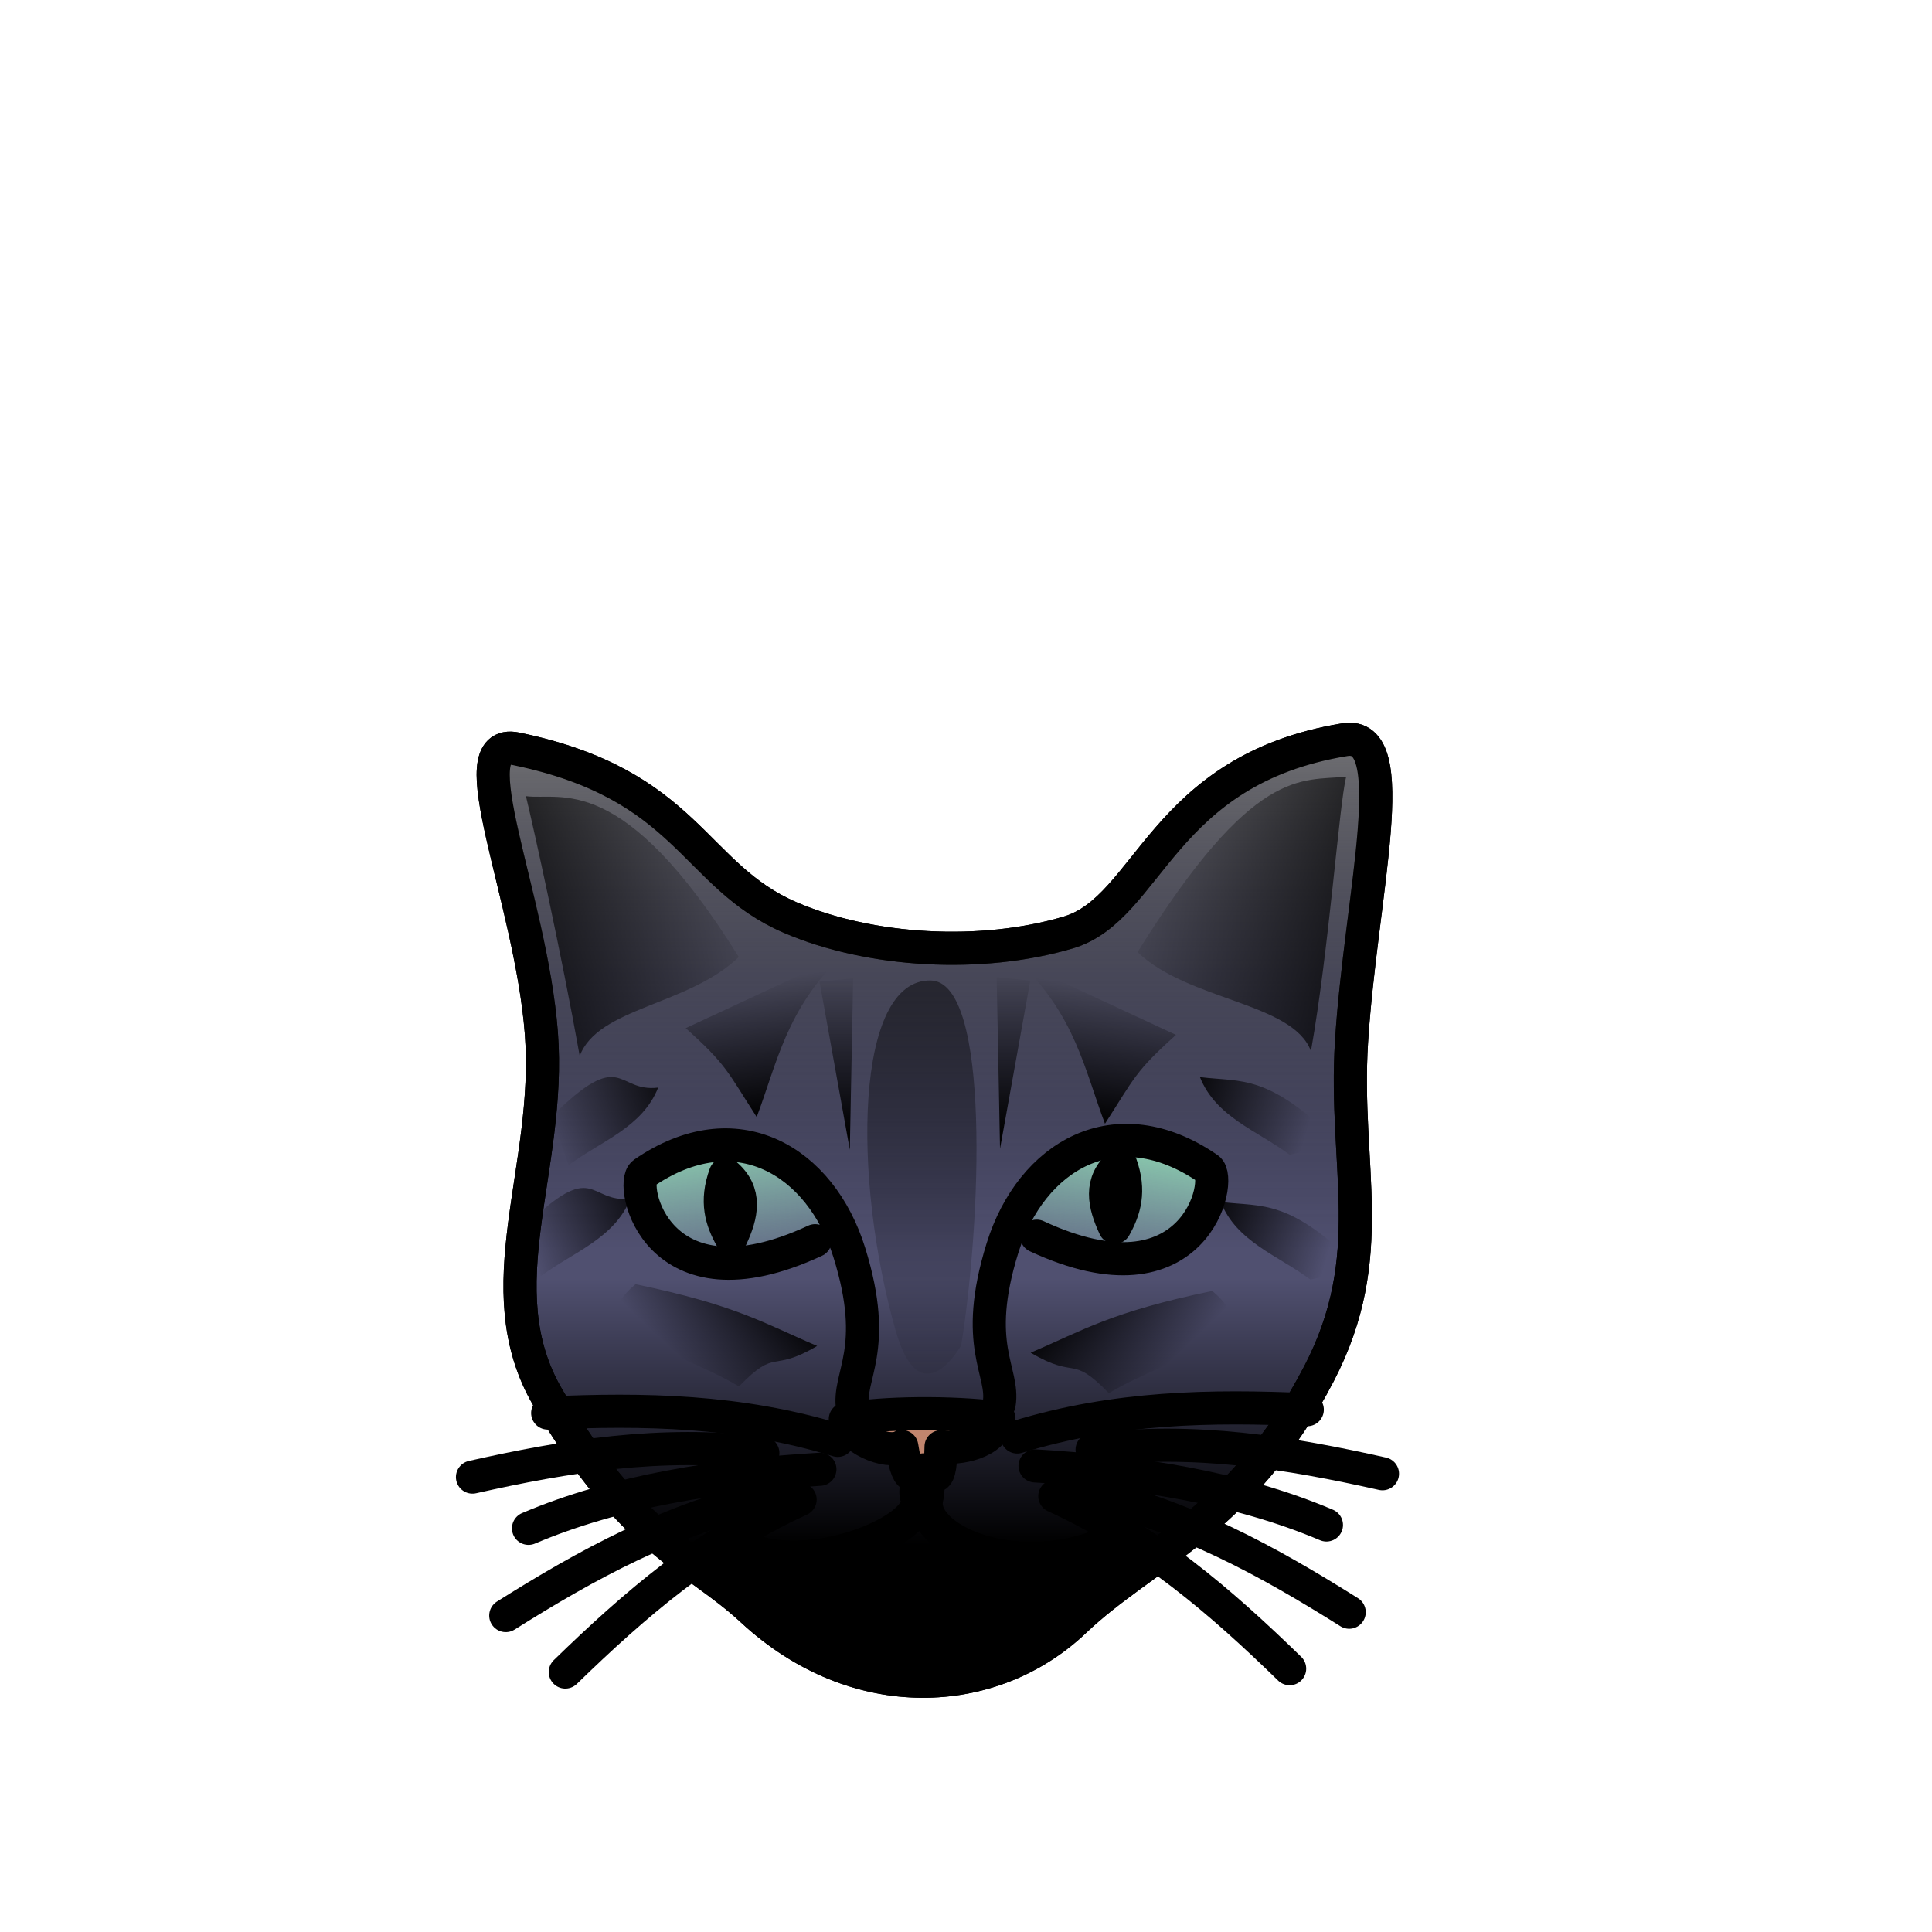
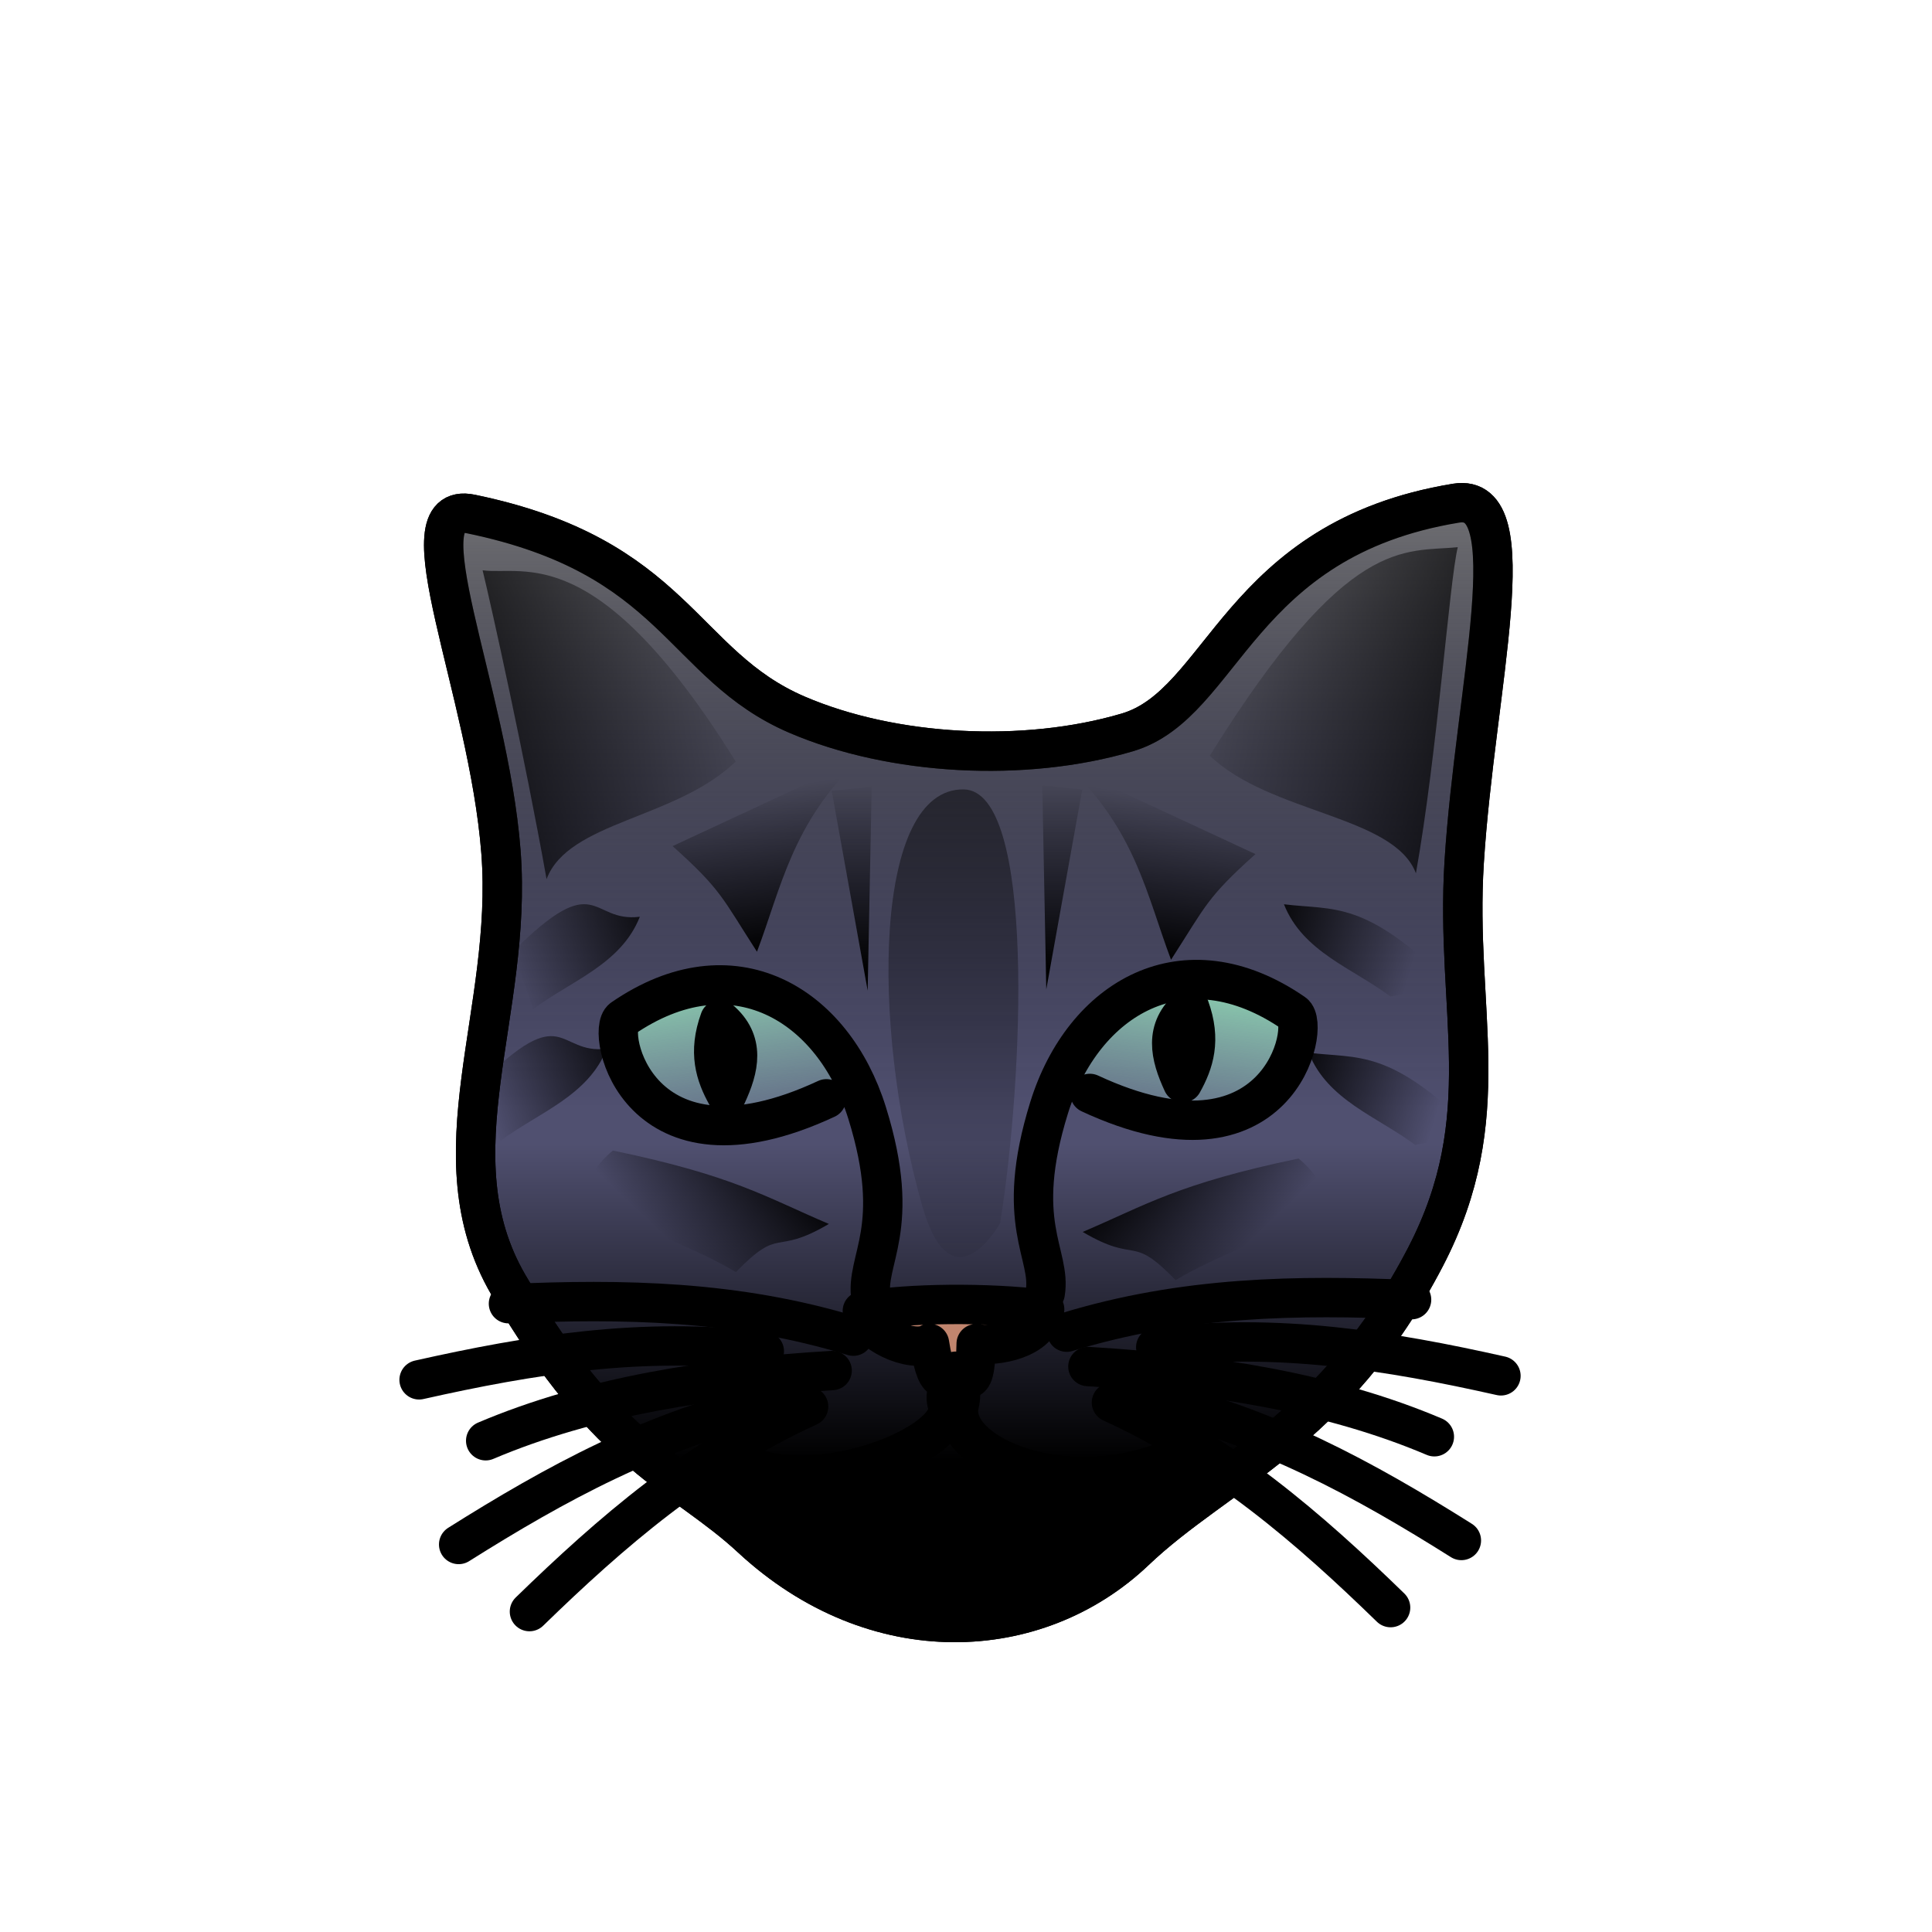
- <svg xmlns="http://www.w3.org/2000/svg" xmlns:xlink="http://www.w3.org/1999/xlink" width="700pt" height="700pt" id="svg36220" version="1.0">
+ <svg xmlns="http://www.w3.org/2000/svg" xmlns:xlink="http://www.w3.org/1999/xlink" width="100" height="100" id="svg36220" version="1.0">
  <defs id="defs36222">
    <linearGradient id="linearGradient3284">
      <stop style="stop-color:#808080;stop-opacity:1;" offset="0" id="stop3286" />
      <stop style="stop-color:#000000;stop-opacity:0;" offset="1" id="stop3288" />
    </linearGradient>
    <linearGradient id="linearGradient3268">
      <stop style="stop-color:#8accae;stop-opacity:1;" offset="0" id="stop3270" />
      <stop style="stop-color:#9fc1cd;stop-opacity:0;" offset="1" id="stop3272" />
    </linearGradient>
    <linearGradient id="linearGradient2305">
      <stop style="stop-color:#000000;stop-opacity:1;" offset="0" id="stop2307" />
      <stop style="stop-color:#000000;stop-opacity:0;" offset="1" id="stop2309" />
    </linearGradient>
    <linearGradient id="linearGradient2507">
      <stop style="stop-color:#000000;stop-opacity:1;" offset="0" id="stop2509" />
      <stop style="stop-color:#505070;stop-opacity:1;" offset="1" id="stop2511" />
    </linearGradient>
-     <linearGradient xlink:href="#linearGradient2305" id="linearGradient2311" x1="2394.735" y1="-485" x2="2394.735" y2="-938.333" gradientUnits="userSpaceOnUse" gradientTransform="matrix(0.172296,0,0,0.172296,-8.565428,632.0951)" />
-     <linearGradient xlink:href="#linearGradient2305" id="linearGradient2313" x1="2087.14" y1="-485" x2="2033.252" y2="-862.516" gradientUnits="userSpaceOnUse" gradientTransform="matrix(0.172296,0,0,0.172296,9.474464,623.1773)" />
-     <linearGradient xlink:href="#linearGradient2305" id="linearGradient2317" gradientUnits="userSpaceOnUse" gradientTransform="matrix(1.681728e-2,-0.171473,0.171473,1.681728e-2,339.9256,1003.6)" x1="2470.081" y1="-364.988" x2="2309.711" y2="-733.761" />
-     <linearGradient xlink:href="#linearGradient2305" id="linearGradient2323" gradientUnits="userSpaceOnUse" x1="2234.743" y1="-614.407" x2="1987.283" y2="-832.365" gradientTransform="matrix(6.907793e-3,-0.172157,0.172157,6.907793e-3,463.981,1009.366)" />
-     <linearGradient xlink:href="#linearGradient2305" id="linearGradient2333" gradientUnits="userSpaceOnUse" x1="2087.14" y1="-485" x2="2033.252" y2="-862.516" gradientTransform="matrix(-0.172296,0,0,0.172296,889.8839,626.4261)" />
-     <linearGradient xlink:href="#linearGradient2305" id="linearGradient2335" gradientUnits="userSpaceOnUse" gradientTransform="matrix(-0.172296,0,0,0.172296,902.2034,631.5868)" x1="2394.735" y1="-485" x2="2394.735" y2="-938.333" />
-     <linearGradient xlink:href="#linearGradient2305" id="linearGradient2337" gradientUnits="userSpaceOnUse" gradientTransform="matrix(-1.681728e-2,-0.171473,-0.171473,1.681728e-2,554.3554,1005.224)" x1="2437.968" y1="-388.633" x2="2293.654" y2="-745.584" />
-     <linearGradient xlink:href="#linearGradient2305" id="linearGradient2339" gradientUnits="userSpaceOnUse" gradientTransform="matrix(-6.907793e-3,-0.172157,-0.172157,6.907793e-3,428.6757,1012.614)" x1="2234.743" y1="-614.407" x2="1987.283" y2="-832.365" />
-     <linearGradient xlink:href="#linearGradient2305" id="linearGradient2363" gradientUnits="userSpaceOnUse" x1="1647.14" y1="-382.909" x2="2633.252" y2="-582.909" gradientTransform="matrix(0.155805,0,0,0.155805,-41.94562,535.8173)" />
-     <linearGradient xlink:href="#linearGradient2305" id="linearGradient2367" gradientUnits="userSpaceOnUse" gradientTransform="matrix(-0.155805,0,0,0.155805,948.4112,533.4479)" x1="1647.14" y1="-382.909" x2="2633.252" y2="-582.909" />
-     <linearGradient xlink:href="#linearGradient2305" id="linearGradient3256" gradientUnits="userSpaceOnUse" gradientTransform="matrix(0.170105,-2.738572e-2,-2.738572e-2,-0.170105,25.9725,498.9411)" x1="2653.51" y1="1167.897" x2="2228.905" y2="-1469.516" />
-     <linearGradient xlink:href="#linearGradient2305" id="linearGradient3260" gradientUnits="userSpaceOnUse" gradientTransform="matrix(-1.681728e-2,-0.171473,-0.171473,1.681728e-2,544.3032,944.911)" x1="2437.968" y1="-388.633" x2="2293.654" y2="-745.584" />
-     <linearGradient xlink:href="#linearGradient2305" id="linearGradient3264" gradientUnits="userSpaceOnUse" gradientTransform="matrix(1.681728e-2,-0.171473,0.171473,1.681728e-2,353.3285,949.9882)" x1="2470.081" y1="-364.988" x2="2309.711" y2="-733.761" />
-     <linearGradient xlink:href="#linearGradient3268" id="linearGradient3274" x1="337.506" y1="472.642" x2="352.788" y2="578.182" gradientUnits="userSpaceOnUse" gradientTransform="matrix(0.710798,0,0,0.710798,115.3628,215.2881)" />
-     <linearGradient xlink:href="#linearGradient3268" id="linearGradient3278" gradientUnits="userSpaceOnUse" x1="337.506" y1="472.642" x2="352.788" y2="578.182" gradientTransform="matrix(-0.710798,0,0,0.710798,778.7826,216.4727)" />
-     <linearGradient xlink:href="#linearGradient3284" id="linearGradient3290" x1="466.629" y1="160.42" x2="466.629" y2="546.33" gradientUnits="userSpaceOnUse" gradientTransform="matrix(0.710798,0,0,0.710798,115.3628,215.2882)" />
-     <linearGradient xlink:href="#linearGradient2507" id="linearGradient3296" gradientUnits="userSpaceOnUse" x1="472.81" y1="747.087" x2="472.81" y2="566.33" gradientTransform="matrix(0.710798,0,0,0.710798,115.3628,215.2882)" />
+     <linearGradient xlink:href="#linearGradient2305" id="linearGradient2311" x1="2394.735" y1="-485" x2="2394.735" y2="-938.333" gradientUnits="userSpaceOnUse" gradientTransform="matrix(2.1947071e-2,0,0,2.1947071e-2,-8.473892,61.04195)" />
+     <linearGradient xlink:href="#linearGradient2305" id="linearGradient2313" x1="2087.14" y1="-485" x2="2033.252" y2="-862.516" gradientUnits="userSpaceOnUse" gradientTransform="matrix(2.1947071e-2,0,0,2.1947071e-2,-6.175971,59.90601)" />
+     <linearGradient xlink:href="#linearGradient2305" id="linearGradient2317" gradientUnits="userSpaceOnUse" gradientTransform="matrix(2.1421857e-3,-2.1842237e-2,2.1842237e-2,2.1421857e-3,35.9169,108.3643)" x1="2470.081" y1="-364.988" x2="2309.711" y2="-733.761" />
+     <linearGradient xlink:href="#linearGradient2305" id="linearGradient2323" gradientUnits="userSpaceOnUse" x1="2234.743" y1="-614.407" x2="1987.283" y2="-832.365" gradientTransform="matrix(8.7991495e-4,-2.1929365e-2,2.1929365e-2,8.7991495e-4,51.71908,109.0987)" />
+     <linearGradient xlink:href="#linearGradient2305" id="linearGradient2333" gradientUnits="userSpaceOnUse" x1="2087.14" y1="-485" x2="2033.252" y2="-862.516" gradientTransform="matrix(-2.1947071e-2,0,0,2.1947071e-2,105.9706,60.31983)" />
+     <linearGradient xlink:href="#linearGradient2305" id="linearGradient2335" gradientUnits="userSpaceOnUse" gradientTransform="matrix(-2.1947071e-2,0,0,2.1947071e-2,107.5399,60.97721)" x1="2394.735" y1="-485" x2="2394.735" y2="-938.333" />
+     <linearGradient xlink:href="#linearGradient2305" id="linearGradient2337" gradientUnits="userSpaceOnUse" gradientTransform="matrix(-2.1421857e-3,-2.1842237e-2,-2.1842237e-2,2.1421857e-3,63.23098,108.5711)" x1="2437.968" y1="-388.633" x2="2293.654" y2="-745.584" />
+     <linearGradient xlink:href="#linearGradient2305" id="linearGradient2339" gradientUnits="userSpaceOnUse" gradientTransform="matrix(-8.7991495e-4,-2.1929365e-2,-2.1929365e-2,8.7991495e-4,47.2219,109.5125)" x1="2234.743" y1="-614.407" x2="1987.283" y2="-832.365" />
+     <linearGradient xlink:href="#linearGradient2305" id="linearGradient2363" gradientUnits="userSpaceOnUse" x1="1647.14" y1="-382.909" x2="2633.252" y2="-582.909" gradientTransform="matrix(1.9846447e-2,0,0,1.9846447e-2,-12.72587,48.77808)" />
+     <linearGradient xlink:href="#linearGradient2305" id="linearGradient2367" gradientUnits="userSpaceOnUse" gradientTransform="matrix(-1.9846447e-2,0,0,1.9846447e-2,113.4258,48.47626)" x1="1647.14" y1="-382.909" x2="2633.252" y2="-582.909" />
+     <linearGradient xlink:href="#linearGradient2305" id="linearGradient3256" gradientUnits="userSpaceOnUse" gradientTransform="matrix(2.1667981e-2,-3.488394e-3,-3.488394e-3,-2.1667981e-2,-4.074453,44.08079)" x1="2653.51" y1="1167.897" x2="2228.905" y2="-1469.516" />
+     <linearGradient xlink:href="#linearGradient2305" id="linearGradient3260" gradientUnits="userSpaceOnUse" gradientTransform="matrix(-2.1421857e-3,-2.1842237e-2,-2.1842237e-2,2.1421857e-3,61.95053,100.8885)" x1="2437.968" y1="-388.633" x2="2293.654" y2="-745.584" />
+     <linearGradient xlink:href="#linearGradient2305" id="linearGradient3264" gradientUnits="userSpaceOnUse" gradientTransform="matrix(2.1421857e-3,-2.1842237e-2,2.1842237e-2,2.1421857e-3,37.62417,101.5352)" x1="2470.081" y1="-364.988" x2="2309.711" y2="-733.761" />
+     <linearGradient xlink:href="#linearGradient3268" id="linearGradient3274" x1="337.506" y1="472.642" x2="352.788" y2="578.182" gradientUnits="userSpaceOnUse" gradientTransform="matrix(9.0541492e-2,0,0,9.0541492e-2,7.312088,7.949059)" />
+     <linearGradient xlink:href="#linearGradient3268" id="linearGradient3278" gradientUnits="userSpaceOnUse" x1="337.506" y1="472.642" x2="352.788" y2="578.182" gradientTransform="matrix(-9.0541492e-2,0,0,9.0541492e-2,91.81853,8.099953)" />
+     <linearGradient xlink:href="#linearGradient3284" id="linearGradient3290" x1="466.629" y1="160.42" x2="466.629" y2="546.33" gradientUnits="userSpaceOnUse" gradientTransform="matrix(9.0541497e-2,0,0,9.0541497e-2,7.312087,7.949074)" />
+     <linearGradient xlink:href="#linearGradient2507" id="linearGradient3296" gradientUnits="userSpaceOnUse" x1="472.81" y1="747.087" x2="472.81" y2="566.33" gradientTransform="matrix(9.0541497e-2,0,0,9.0541497e-2,7.312087,7.949074)" />
  </defs>
  <g id="layer1">
-     <path style="fill:url(#linearGradient3296);fill-opacity:1;fill-rule:evenodd;stroke:#000000;stroke-width:16;stroke-linecap:round;stroke-linejoin:round;stroke-miterlimit:4;stroke-dasharray:none;stroke-opacity:1" d="M 381.839,443.295 C 334.689,423.05 332.714,378.975 249.319,361.756 C 220.502,355.806 256.459,433.346 261.517,499.004 C 266.576,564.672 233.771,622.138 264.554,674.994 C 305.461,745.237 335.546,752.11 363.238,777.808 C 413.675,824.612 479.427,820.922 519.227,783.007 C 552.897,750.93 600.201,734.895 637.215,663.592 C 666.831,606.54 649.094,563.765 652.925,503.05 C 657.393,432.225 678.672,352.585 649.601,357.353 C 560.689,371.934 555.369,438.863 516.044,450.49 C 474.145,462.876 420.604,459.941 381.839,443.295 z " id="path3294" />
-     <path id="path3280" d="M 381.839,443.295 C 334.689,423.05 332.714,378.975 249.319,361.756 C 220.502,355.806 256.459,433.346 261.517,499.004 C 266.576,564.672 233.771,622.138 264.554,674.994 C 305.461,745.237 335.546,752.11 363.238,777.808 C 413.675,824.612 479.427,820.922 519.227,783.007 C 552.897,750.93 600.201,734.895 637.215,663.592 C 666.831,606.54 649.094,563.765 652.925,503.05 C 657.393,432.225 678.672,352.585 649.601,357.353 C 560.689,371.934 555.369,438.863 516.044,450.49 C 474.145,462.876 420.604,459.941 381.839,443.295 z " style="fill:url(#linearGradient3290);fill-opacity:1;fill-rule:evenodd;stroke:#000000;stroke-width:16;stroke-linecap:round;stroke-linejoin:round;stroke-miterlimit:4;stroke-dasharray:none;stroke-opacity:1" />
-     <path style="fill:url(#linearGradient3278);fill-opacity:1;fill-rule:evenodd;stroke:none;stroke-width:16;stroke-linecap:round;stroke-linejoin:round;stroke-miterlimit:4;stroke-dasharray:none;stroke-opacity:1" d="M 492.482,596.471 C 506.287,552.147 544.628,538.728 583.223,567.965 C 592.841,575.25 569.858,636.785 492.482,596.471 z " id="path3276" />
-     <path id="path3266" d="M 401.663,595.287 C 387.858,550.962 349.518,537.543 310.922,566.78 C 301.305,574.066 324.287,635.6 401.663,595.287 z " style="fill:url(#linearGradient3274);fill-opacity:1;fill-rule:evenodd;stroke:none;stroke-width:16;stroke-linecap:round;stroke-linejoin:round;stroke-miterlimit:4;stroke-dasharray:none;stroke-opacity:1" />
-     <path id="path2267" d="M 408.369,685.567 C 410.405,694.581 428.37,702.883 435.656,698.792 C 439.137,720.59 442.674,710.634 446.217,710.072 C 449.355,709.574 454.23,722.044 454.62,698.887 C 462.574,700.183 480.616,697.2 481.871,685.491 L 482.445,684.917 C 459.321,682.017 426.899,682.341 408.369,685.567 z " style="fill:#c1856e;fill-opacity:1;fill-rule:evenodd;stroke:#000000;stroke-width:16;stroke-linecap:round;stroke-linejoin:round;stroke-miterlimit:4;stroke-dasharray:none;stroke-opacity:1" />
-     <path style="fill:none;fill-opacity:0.75;fill-rule:evenodd;stroke:#000000;stroke-width:16;stroke-linecap:round;stroke-linejoin:round;stroke-miterlimit:4;stroke-dasharray:none;stroke-opacity:1" d="M 404.706,695.829 C 357.065,681.205 310.698,680.584 264.572,682.62" id="path2281" />
-     <path id="path2283" d="M 368.523,701.943 C 319.054,695.92 273.299,703.459 228.249,713.571" style="fill:none;fill-opacity:0.75;fill-rule:evenodd;stroke:#000000;stroke-width:16;stroke-linecap:round;stroke-linejoin:round;stroke-miterlimit:4;stroke-dasharray:none;stroke-opacity:1" />
-     <path style="fill:none;fill-opacity:0.75;fill-rule:evenodd;stroke:#000000;stroke-width:16;stroke-linecap:round;stroke-linejoin:round;stroke-miterlimit:4;stroke-dasharray:none;stroke-opacity:1" d="M 396.088,709.79 C 346.342,712.758 297.815,720.277 255.316,738.323" id="path2285" />
-     <path id="path2289" d="M 529.648,747.376 C 487.087,762.806 443.237,742.681 447.757,723.596 C 450.635,711.444 440.221,714.758 442.912,723.588 C 447.642,739.106 389.121,762.956 358.605,747.01" style="fill:none;fill-opacity:0.75;fill-rule:evenodd;stroke:#000000;stroke-width:16;stroke-linecap:round;stroke-linejoin:round;stroke-miterlimit:4;stroke-dasharray:none;stroke-opacity:1" />
-     <path style="fill:none;fill-opacity:0.75;fill-rule:evenodd;stroke:#000000;stroke-width:16;stroke-linecap:round;stroke-linejoin:round;stroke-miterlimit:4;stroke-dasharray:none;stroke-opacity:1" d="M 411.902,680.502 C 409.246,664.573 425.05,652.463 410.294,605.086 C 396.489,560.761 355.612,535.993 310.922,566.78 C 303.707,571.751 316.932,635.164 393.768,599.373" id="path2291" />
-     <path style="fill:#000000;fill-opacity:1;fill-rule:evenodd;stroke:#000000;stroke-width:16;stroke-linecap:round;stroke-linejoin:round;stroke-miterlimit:4;stroke-dasharray:none;stroke-opacity:1" d="M 350.426,567.245 C 360.86,576.11 358.385,586.827 353.22,597.929 C 348.609,589.649 345.587,580.528 350.426,567.245 z " id="path2293" />
-     <path style="fill:url(#linearGradient2313);fill-opacity:1;fill-rule:evenodd;stroke:none;stroke-width:16;stroke-linecap:round;stroke-linejoin:round;stroke-miterlimit:4;stroke-dasharray:none;stroke-opacity:1" d="M 331.256,496.686 C 351.132,514.524 351.29,517.49 365.552,539.614 C 375.388,513.578 379.806,487.542 406.903,461.506 L 331.256,496.686 z " id="path2299" />
-     <path style="fill:url(#linearGradient2311);fill-opacity:1;fill-rule:evenodd;stroke:none;stroke-width:16;stroke-linecap:round;stroke-linejoin:round;stroke-miterlimit:4;stroke-dasharray:none;stroke-opacity:1" d="M 395.915,474.214 L 410.535,555.435 L 412.159,472.59 L 395.915,474.214 z " id="path2303" />
-     <path id="path2315" d="M 261.265,616.505 C 276.661,604.981 296.929,598.329 304.539,579.019 C 284.029,581.552 287.673,558.682 252.948,593.173 L 261.265,616.505 z " style="fill:url(#linearGradient2317);fill-opacity:1;fill-rule:evenodd;stroke:none;stroke-width:16;stroke-linecap:round;stroke-linejoin:round;stroke-miterlimit:4;stroke-dasharray:none;stroke-opacity:1" />
-     <path id="path2321" d="M 356.991,669.776 C 375.611,650.631 372.083,663.588 394.761,650.224 C 369.141,639.352 356.298,630.645 307.004,620.394 C 278.725,644.255 323.606,650.026 356.991,669.776 z " style="fill:url(#linearGradient2323);fill-opacity:1;fill-rule:evenodd;stroke:none;stroke-width:16;stroke-linecap:round;stroke-linejoin:round;stroke-miterlimit:4;stroke-dasharray:none;stroke-opacity:1" />
-     <path id="path2325" d="M 568.102,499.935 C 548.227,517.772 548.068,520.739 533.806,542.863 C 523.97,516.827 519.553,490.791 492.455,464.755 L 568.102,499.935 z " style="fill:url(#linearGradient2333);fill-opacity:1;fill-rule:evenodd;stroke:none;stroke-width:16;stroke-linecap:round;stroke-linejoin:round;stroke-miterlimit:4;stroke-dasharray:none;stroke-opacity:1" />
-     <path id="path2327" d="M 497.723,473.706 L 483.104,554.927 L 481.479,472.081 L 497.723,473.706 z " style="fill:url(#linearGradient2335);fill-opacity:1;fill-rule:evenodd;stroke:none;stroke-width:16;stroke-linecap:round;stroke-linejoin:round;stroke-miterlimit:4;stroke-dasharray:none;stroke-opacity:1" />
-     <path style="fill:url(#linearGradient2337);fill-opacity:1;fill-rule:evenodd;stroke:none;stroke-width:16;stroke-linecap:round;stroke-linejoin:round;stroke-miterlimit:4;stroke-dasharray:none;stroke-opacity:1" d="M 633.016,618.129 C 617.62,606.606 597.352,599.954 589.742,580.643 C 610.252,583.177 622.69,578.685 657.414,613.175 L 633.016,618.129 z " id="path2329" />
-     <path style="fill:url(#linearGradient2339);fill-opacity:1;fill-rule:evenodd;stroke:none;stroke-width:16;stroke-linecap:round;stroke-linejoin:round;stroke-miterlimit:4;stroke-dasharray:none;stroke-opacity:1" d="M 535.666,673.025 C 517.046,653.88 520.574,666.836 497.896,653.473 C 523.516,642.6 536.358,633.894 585.653,623.643 C 613.932,647.504 569.051,653.275 535.666,673.025 z " id="path2331" />
-     <path style="fill:none;fill-opacity:0.75;fill-rule:evenodd;stroke:#000000;stroke-width:16;stroke-linecap:round;stroke-linejoin:round;stroke-miterlimit:4;stroke-dasharray:none;stroke-opacity:1" d="M 386.531,724.412 C 341.226,745.173 306.186,775.546 273.093,807.742" id="path2341" />
-     <path style="fill:none;fill-opacity:0.75;fill-rule:evenodd;stroke:#000000;stroke-width:16;stroke-linecap:round;stroke-linejoin:round;stroke-miterlimit:4;stroke-dasharray:none;stroke-opacity:1" d="M 372.655,722.641 C 324.016,733.492 283.41,755.886 244.327,780.468" id="path2343" />
-     <path id="path2345" d="M 491.405,694.205 C 539.046,679.58 585.413,678.96 631.54,680.995" style="fill:none;fill-opacity:0.75;fill-rule:evenodd;stroke:#000000;stroke-width:16;stroke-linecap:round;stroke-linejoin:round;stroke-miterlimit:4;stroke-dasharray:none;stroke-opacity:1" />
-     <path style="fill:none;fill-opacity:0.75;fill-rule:evenodd;stroke:#000000;stroke-width:16;stroke-linecap:round;stroke-linejoin:round;stroke-miterlimit:4;stroke-dasharray:none;stroke-opacity:1" d="M 527.588,700.318 C 577.057,694.295 622.812,701.835 667.862,711.946" id="path2347" />
-     <path id="path2349" d="M 500.023,708.165 C 549.769,711.133 598.296,718.653 640.795,736.698" style="fill:none;fill-opacity:0.75;fill-rule:evenodd;stroke:#000000;stroke-width:16;stroke-linecap:round;stroke-linejoin:round;stroke-miterlimit:4;stroke-dasharray:none;stroke-opacity:1" />
-     <path id="path2351" d="M 509.58,722.788 C 554.885,743.549 589.925,773.922 623.018,806.118" style="fill:none;fill-opacity:0.75;fill-rule:evenodd;stroke:#000000;stroke-width:16;stroke-linecap:round;stroke-linejoin:round;stroke-miterlimit:4;stroke-dasharray:none;stroke-opacity:1" />
-     <path id="path2353" d="M 523.456,721.016 C 572.095,731.868 612.701,754.261 651.784,778.843" style="fill:none;fill-opacity:0.75;fill-rule:evenodd;stroke:#000000;stroke-width:16;stroke-linecap:round;stroke-linejoin:round;stroke-miterlimit:4;stroke-dasharray:none;stroke-opacity:1" />
-     <path id="path2361" d="M 254.067,384.624 C 257.499,398.677 271.308,461.02 280.05,510.11 C 288.945,486.566 332.41,485.873 356.913,462.329 C 300.703,371.886 270.913,386.874 254.067,384.624 z " style="fill:url(#linearGradient2363);fill-opacity:1;fill-rule:evenodd;stroke:none;stroke-width:16;stroke-linecap:round;stroke-linejoin:round;stroke-miterlimit:4;stroke-dasharray:none;stroke-opacity:1" />
-     <path style="fill:url(#linearGradient2367);fill-opacity:1;fill-rule:evenodd;stroke:none;stroke-width:16;stroke-linecap:round;stroke-linejoin:round;stroke-miterlimit:4;stroke-dasharray:none;stroke-opacity:1" d="M 650.316,375.219 C 646.885,389.272 642.049,458.65 633.307,507.74 C 624.412,484.196 574.055,483.504 549.551,459.96 C 605.761,369.516 628.732,377.469 650.316,375.219 z " id="path2365" />
-     <path id="path3250" d="M 482.684,678.319 C 485.339,662.39 469.535,650.28 484.292,602.903 C 498.097,558.578 538.973,533.81 583.663,564.598 C 590.879,569.569 577.654,632.981 500.818,597.19" style="fill:none;fill-opacity:0.75;fill-rule:evenodd;stroke:#000000;stroke-width:16;stroke-linecap:round;stroke-linejoin:round;stroke-miterlimit:4;stroke-dasharray:none;stroke-opacity:1" />
-     <path id="path3252" d="M 541.317,562.219 C 530.883,571.084 533.357,581.801 538.523,592.903 C 543.134,584.623 546.156,575.502 541.317,562.219 z " style="fill:#000000;fill-opacity:1;fill-rule:evenodd;stroke:#000000;stroke-width:16;stroke-linecap:round;stroke-linejoin:round;stroke-miterlimit:4;stroke-dasharray:none;stroke-opacity:1" />
-     <path style="fill:url(#linearGradient3256);fill-opacity:1;fill-rule:evenodd;stroke:none;stroke-width:16;stroke-linecap:round;stroke-linejoin:round;stroke-miterlimit:4;stroke-dasharray:none;stroke-opacity:1" d="M 432.635,642.65 C 411.651,568.753 413.053,473.123 449.56,473.657 C 478.843,474.1 473.873,591.195 464.332,649.964 C 464.332,649.964 444.697,685.124 432.635,642.65 z " id="path3254" />
-     <path id="path3258" d="M 622.964,557.816 C 607.568,546.292 587.3,539.64 579.69,520.33 C 600.2,522.863 612.637,518.372 647.362,552.862 L 622.964,557.816 z " style="fill:url(#linearGradient3260);fill-opacity:1;fill-rule:evenodd;stroke:none;stroke-width:16;stroke-linecap:round;stroke-linejoin:round;stroke-miterlimit:4;stroke-dasharray:none;stroke-opacity:1" />
-     <path style="fill:url(#linearGradient3264);fill-opacity:1;fill-rule:evenodd;stroke:none;stroke-width:16;stroke-linecap:round;stroke-linejoin:round;stroke-miterlimit:4;stroke-dasharray:none;stroke-opacity:1" d="M 274.668,562.893 C 290.064,551.369 310.332,544.717 317.942,525.407 C 297.432,527.94 301.075,505.07 266.351,539.561 L 274.668,562.893 z " id="path3262" />
+     <path style="fill:url(#linearGradient3296);fill-opacity:1;fill-rule:evenodd;stroke:#000000;stroke-width:2.038;stroke-linecap:round;stroke-linejoin:round;stroke-miterlimit:4;stroke-dasharray:none;stroke-opacity:1" d="M 41.256,36.993 C 35.25,34.414 34.998,28.8 24.375,26.606 C 20.705,25.848 25.285,35.725 25.929,44.089 C 26.574,52.454 22.395,59.774 26.316,66.506 C 31.527,75.454 35.359,76.329 38.886,79.603 C 45.311,85.565 53.687,85.095 58.756,80.265 C 63.045,76.179 69.071,74.137 73.786,65.054 C 77.558,57.787 75.299,52.338 75.787,44.604 C 76.356,35.583 79.066,25.438 75.363,26.045 C 64.038,27.903 63.36,36.428 58.351,37.909 C 53.014,39.487 46.194,39.113 41.256,36.993 z" id="path3294" />
+     <path id="path3280" d="M 41.256,36.993 C 35.25,34.414 34.998,28.8 24.375,26.606 C 20.705,25.848 25.285,35.725 25.929,44.089 C 26.574,52.454 22.395,59.774 26.316,66.506 C 31.527,75.454 35.359,76.329 38.886,79.603 C 45.311,85.565 53.687,85.095 58.756,80.265 C 63.045,76.179 69.071,74.137 73.786,65.054 C 77.558,57.787 75.299,52.338 75.787,44.604 C 76.356,35.583 79.066,25.438 75.363,26.045 C 64.038,27.903 63.36,36.428 58.351,37.909 C 53.014,39.487 46.194,39.113 41.256,36.993 z" style="fill:url(#linearGradient3290);fill-opacity:1;fill-rule:evenodd;stroke:#000000;stroke-width:2.038;stroke-linecap:round;stroke-linejoin:round;stroke-miterlimit:4;stroke-dasharray:none;stroke-opacity:1" />
+     <path style="fill:url(#linearGradient3278);fill-opacity:1;fill-rule:evenodd;stroke:none;stroke-width:16;stroke-linecap:round;stroke-linejoin:round;stroke-miterlimit:4;stroke-dasharray:none;stroke-opacity:1" d="M 55.35,56.504 C 57.108,50.858 61.992,49.149 66.908,52.873 C 68.133,53.801 65.206,61.639 55.35,56.504 z" id="path3276" />
+     <path id="path3266" d="M 43.781,56.353 C 42.023,50.707 37.139,48.998 32.222,52.722 C 30.997,53.65 33.925,61.488 43.781,56.353 z" style="fill:url(#linearGradient3274);fill-opacity:1;fill-rule:evenodd;stroke:none;stroke-width:16;stroke-linecap:round;stroke-linejoin:round;stroke-miterlimit:4;stroke-dasharray:none;stroke-opacity:1" />
+     <path id="path2267" d="M 44.635,67.853 C 44.895,69.001 47.183,70.059 48.111,69.538 C 48.554,72.314 49.005,71.046 49.456,70.975 C 49.856,70.911 50.477,72.5 50.527,69.55 C 51.54,69.715 53.838,69.335 53.998,67.844 L 54.071,67.77 C 51.125,67.401 46.996,67.442 44.635,67.853 z" style="fill:#c1856e;fill-opacity:1;fill-rule:evenodd;stroke:#000000;stroke-width:2.038;stroke-linecap:round;stroke-linejoin:round;stroke-miterlimit:4;stroke-dasharray:none;stroke-opacity:1" />
+     <path style="fill:none;fill-opacity:0.75;fill-rule:evenodd;stroke:#000000;stroke-width:2.038;stroke-linecap:round;stroke-linejoin:round;stroke-miterlimit:4;stroke-dasharray:none;stroke-opacity:1" d="M 44.169,69.16 C 38.1,67.298 32.194,67.219 26.318,67.478" id="path2281" />
+     <path id="path2283" d="M 39.56,69.939 C 33.258,69.172 27.43,70.132 21.692,71.42" style="fill:none;fill-opacity:0.75;fill-rule:evenodd;stroke:#000000;stroke-width:2.038;stroke-linecap:round;stroke-linejoin:round;stroke-miterlimit:4;stroke-dasharray:none;stroke-opacity:1" />
+     <path style="fill:none;fill-opacity:0.75;fill-rule:evenodd;stroke:#000000;stroke-width:2.038;stroke-linecap:round;stroke-linejoin:round;stroke-miterlimit:4;stroke-dasharray:none;stroke-opacity:1" d="M 43.071,70.939 C 36.734,71.317 30.553,72.275 25.139,74.573" id="path2285" />
+     <path id="path2289" d="M 60.084,75.726 C 54.662,77.692 49.077,75.128 49.652,72.697 C 50.019,71.149 48.692,71.572 49.035,72.696 C 49.638,74.673 42.183,77.711 38.296,75.68" style="fill:none;fill-opacity:0.75;fill-rule:evenodd;stroke:#000000;stroke-width:2.038;stroke-linecap:round;stroke-linejoin:round;stroke-miterlimit:4;stroke-dasharray:none;stroke-opacity:1" />
+     <path style="fill:none;fill-opacity:0.75;fill-rule:evenodd;stroke:#000000;stroke-width:2.038;stroke-linecap:round;stroke-linejoin:round;stroke-miterlimit:4;stroke-dasharray:none;stroke-opacity:1" d="M 45.085,67.208 C 44.747,65.179 46.76,63.636 44.88,57.601 C 43.122,51.955 37.915,48.8 32.222,52.722 C 31.303,53.355 32.988,61.433 42.775,56.874" id="path2291" />
+     <path style="fill:#000000;fill-opacity:1;fill-rule:evenodd;stroke:#000000;stroke-width:2.038;stroke-linecap:round;stroke-linejoin:round;stroke-miterlimit:4;stroke-dasharray:none;stroke-opacity:1" d="M 37.254,52.781 C 38.583,53.911 38.268,55.276 37.61,56.69 C 37.023,55.635 36.638,54.473 37.254,52.781 z" id="path2293" />
+     <path style="fill:url(#linearGradient2313);fill-opacity:1;fill-rule:evenodd;stroke:none;stroke-width:16;stroke-linecap:round;stroke-linejoin:round;stroke-miterlimit:4;stroke-dasharray:none;stroke-opacity:1" d="M 34.813,43.794 C 37.344,46.066 37.364,46.444 39.181,49.262 C 40.434,45.945 40.997,42.629 44.448,39.312 L 34.813,43.794 z" id="path2299" />
+     <path style="fill:url(#linearGradient2311);fill-opacity:1;fill-rule:evenodd;stroke:none;stroke-width:16;stroke-linecap:round;stroke-linejoin:round;stroke-miterlimit:4;stroke-dasharray:none;stroke-opacity:1" d="M 43.049,40.931 L 44.911,51.277 L 45.118,40.724 L 43.049,40.931 z" id="path2303" />
+     <path id="path2315" d="M 25.897,59.056 C 27.858,57.588 30.44,56.741 31.409,54.281 C 28.797,54.604 29.261,51.691 24.838,56.084 L 25.897,59.056 z" style="fill:url(#linearGradient2317);fill-opacity:1;fill-rule:evenodd;stroke:none;stroke-width:16;stroke-linecap:round;stroke-linejoin:round;stroke-miterlimit:4;stroke-dasharray:none;stroke-opacity:1" />
+     <path id="path2321" d="M 38.091,65.842 C 40.462,63.403 40.013,65.053 42.902,63.351 C 39.638,61.966 38.002,60.857 31.723,59.552 C 28.121,62.591 33.838,63.326 38.091,65.842 z" style="fill:url(#linearGradient2323);fill-opacity:1;fill-rule:evenodd;stroke:none;stroke-width:16;stroke-linecap:round;stroke-linejoin:round;stroke-miterlimit:4;stroke-dasharray:none;stroke-opacity:1" />
+     <path id="path2325" d="M 64.982,44.207 C 62.45,46.48 62.43,46.857 60.613,49.676 C 59.36,46.359 58.798,43.043 55.346,39.726 L 64.982,44.207 z" style="fill:url(#linearGradient2333);fill-opacity:1;fill-rule:evenodd;stroke:none;stroke-width:16;stroke-linecap:round;stroke-linejoin:round;stroke-miterlimit:4;stroke-dasharray:none;stroke-opacity:1" />
+     <path id="path2327" d="M 56.017,40.866 L 54.155,51.212 L 53.948,40.659 L 56.017,40.866 z" style="fill:url(#linearGradient2335);fill-opacity:1;fill-rule:evenodd;stroke:none;stroke-width:16;stroke-linecap:round;stroke-linejoin:round;stroke-miterlimit:4;stroke-dasharray:none;stroke-opacity:1" />
+     <path style="fill:url(#linearGradient2337);fill-opacity:1;fill-rule:evenodd;stroke:none;stroke-width:16;stroke-linecap:round;stroke-linejoin:round;stroke-miterlimit:4;stroke-dasharray:none;stroke-opacity:1" d="M 73.251,59.263 C 71.29,57.795 68.708,56.948 67.739,54.488 C 70.351,54.811 71.935,54.239 76.359,58.632 L 73.251,59.263 z" id="path2329" />
+     <path style="fill:url(#linearGradient2339);fill-opacity:1;fill-rule:evenodd;stroke:none;stroke-width:16;stroke-linecap:round;stroke-linejoin:round;stroke-miterlimit:4;stroke-dasharray:none;stroke-opacity:1" d="M 60.85,66.256 C 58.479,63.817 58.928,65.467 56.039,63.765 C 59.303,62.38 60.939,61.271 67.218,59.965 C 70.82,63.005 65.103,63.74 60.85,66.256 z" id="path2331" />
+     <path style="fill:none;fill-opacity:0.75;fill-rule:evenodd;stroke:#000000;stroke-width:2.038;stroke-linecap:round;stroke-linejoin:round;stroke-miterlimit:4;stroke-dasharray:none;stroke-opacity:1" d="M 41.853,72.801 C 36.083,75.446 31.619,79.315 27.404,83.416" id="path2341" />
+     <path style="fill:none;fill-opacity:0.75;fill-rule:evenodd;stroke:#000000;stroke-width:2.038;stroke-linecap:round;stroke-linejoin:round;stroke-miterlimit:4;stroke-dasharray:none;stroke-opacity:1" d="M 40.086,72.576 C 33.89,73.958 28.718,76.81 23.74,79.942" id="path2343" />
+     <path id="path2345" d="M 55.212,68.953 C 61.281,67.091 67.187,67.012 73.063,67.271" style="fill:none;fill-opacity:0.75;fill-rule:evenodd;stroke:#000000;stroke-width:2.038;stroke-linecap:round;stroke-linejoin:round;stroke-miterlimit:4;stroke-dasharray:none;stroke-opacity:1" />
+     <path style="fill:none;fill-opacity:0.75;fill-rule:evenodd;stroke:#000000;stroke-width:2.038;stroke-linecap:round;stroke-linejoin:round;stroke-miterlimit:4;stroke-dasharray:none;stroke-opacity:1" d="M 59.821,69.732 C 66.123,68.965 71.951,69.925 77.689,71.213" id="path2347" />
+     <path id="path2349" d="M 56.31,70.732 C 62.647,71.11 68.828,72.068 74.242,74.366" style="fill:none;fill-opacity:0.75;fill-rule:evenodd;stroke:#000000;stroke-width:2.038;stroke-linecap:round;stroke-linejoin:round;stroke-miterlimit:4;stroke-dasharray:none;stroke-opacity:1" />
+     <path id="path2351" d="M 57.528,72.594 C 63.298,75.239 67.762,79.108 71.977,83.209" style="fill:none;fill-opacity:0.75;fill-rule:evenodd;stroke:#000000;stroke-width:2.038;stroke-linecap:round;stroke-linejoin:round;stroke-miterlimit:4;stroke-dasharray:none;stroke-opacity:1" />
+     <path id="path2353" d="M 59.295,72.369 C 65.491,73.751 70.663,76.603 75.641,79.735" style="fill:none;fill-opacity:0.75;fill-rule:evenodd;stroke:#000000;stroke-width:2.038;stroke-linecap:round;stroke-linejoin:round;stroke-miterlimit:4;stroke-dasharray:none;stroke-opacity:1" />
+     <path id="path2361" d="M 24.98,29.519 C 25.417,31.309 27.176,39.25 28.29,45.503 C 29.423,42.504 34.96,42.416 38.081,39.417 C 30.921,27.896 27.126,29.806 24.98,29.519 z" style="fill:url(#linearGradient2363);fill-opacity:1;fill-rule:evenodd;stroke:none;stroke-width:16;stroke-linecap:round;stroke-linejoin:round;stroke-miterlimit:4;stroke-dasharray:none;stroke-opacity:1" />
+     <path style="fill:url(#linearGradient2367);fill-opacity:1;fill-rule:evenodd;stroke:none;stroke-width:16;stroke-linecap:round;stroke-linejoin:round;stroke-miterlimit:4;stroke-dasharray:none;stroke-opacity:1" d="M 75.454,28.321 C 75.017,30.111 74.401,38.949 73.288,45.202 C 72.155,42.203 65.74,42.114 62.619,39.115 C 69.779,27.595 72.705,28.608 75.454,28.321 z" id="path2365" />
+     <path id="path3250" d="M 54.101,66.93 C 54.44,64.901 52.427,63.358 54.306,57.323 C 56.065,51.677 61.272,48.522 66.964,52.444 C 67.883,53.077 66.199,61.155 56.411,56.596" style="fill:none;fill-opacity:0.75;fill-rule:evenodd;stroke:#000000;stroke-width:2.038;stroke-linecap:round;stroke-linejoin:round;stroke-miterlimit:4;stroke-dasharray:none;stroke-opacity:1" />
+     <path id="path3252" d="M 61.57,52.141 C 60.241,53.27 60.556,54.635 61.214,56.05 C 61.802,54.995 62.187,53.833 61.57,52.141 z" style="fill:#000000;fill-opacity:1;fill-rule:evenodd;stroke:#000000;stroke-width:2.038;stroke-linecap:round;stroke-linejoin:round;stroke-miterlimit:4;stroke-dasharray:none;stroke-opacity:1" />
+     <path style="fill:url(#linearGradient3256);fill-opacity:1;fill-rule:evenodd;stroke:none;stroke-width:16;stroke-linecap:round;stroke-linejoin:round;stroke-miterlimit:4;stroke-dasharray:none;stroke-opacity:1" d="M 47.726,62.386 C 45.053,52.973 45.232,40.792 49.882,40.86 C 53.612,40.916 52.979,55.832 51.764,63.318 C 51.764,63.318 49.263,67.797 47.726,62.386 z" id="path3254" />
+     <path id="path3258" d="M 71.97,51.58 C 70.009,50.112 67.427,49.265 66.458,46.805 C 69.071,47.128 70.655,46.556 75.078,50.949 L 71.97,51.58 z" style="fill:url(#linearGradient3260);fill-opacity:1;fill-rule:evenodd;stroke:none;stroke-width:16;stroke-linecap:round;stroke-linejoin:round;stroke-miterlimit:4;stroke-dasharray:none;stroke-opacity:1" />
+     <path style="fill:url(#linearGradient3264);fill-opacity:1;fill-rule:evenodd;stroke:none;stroke-width:16;stroke-linecap:round;stroke-linejoin:round;stroke-miterlimit:4;stroke-dasharray:none;stroke-opacity:1" d="M 27.604,52.227 C 29.566,50.759 32.147,49.912 33.117,47.452 C 30.504,47.775 30.968,44.862 26.545,49.255 L 27.604,52.227 z" id="path3262" />
  </g>
</svg>
